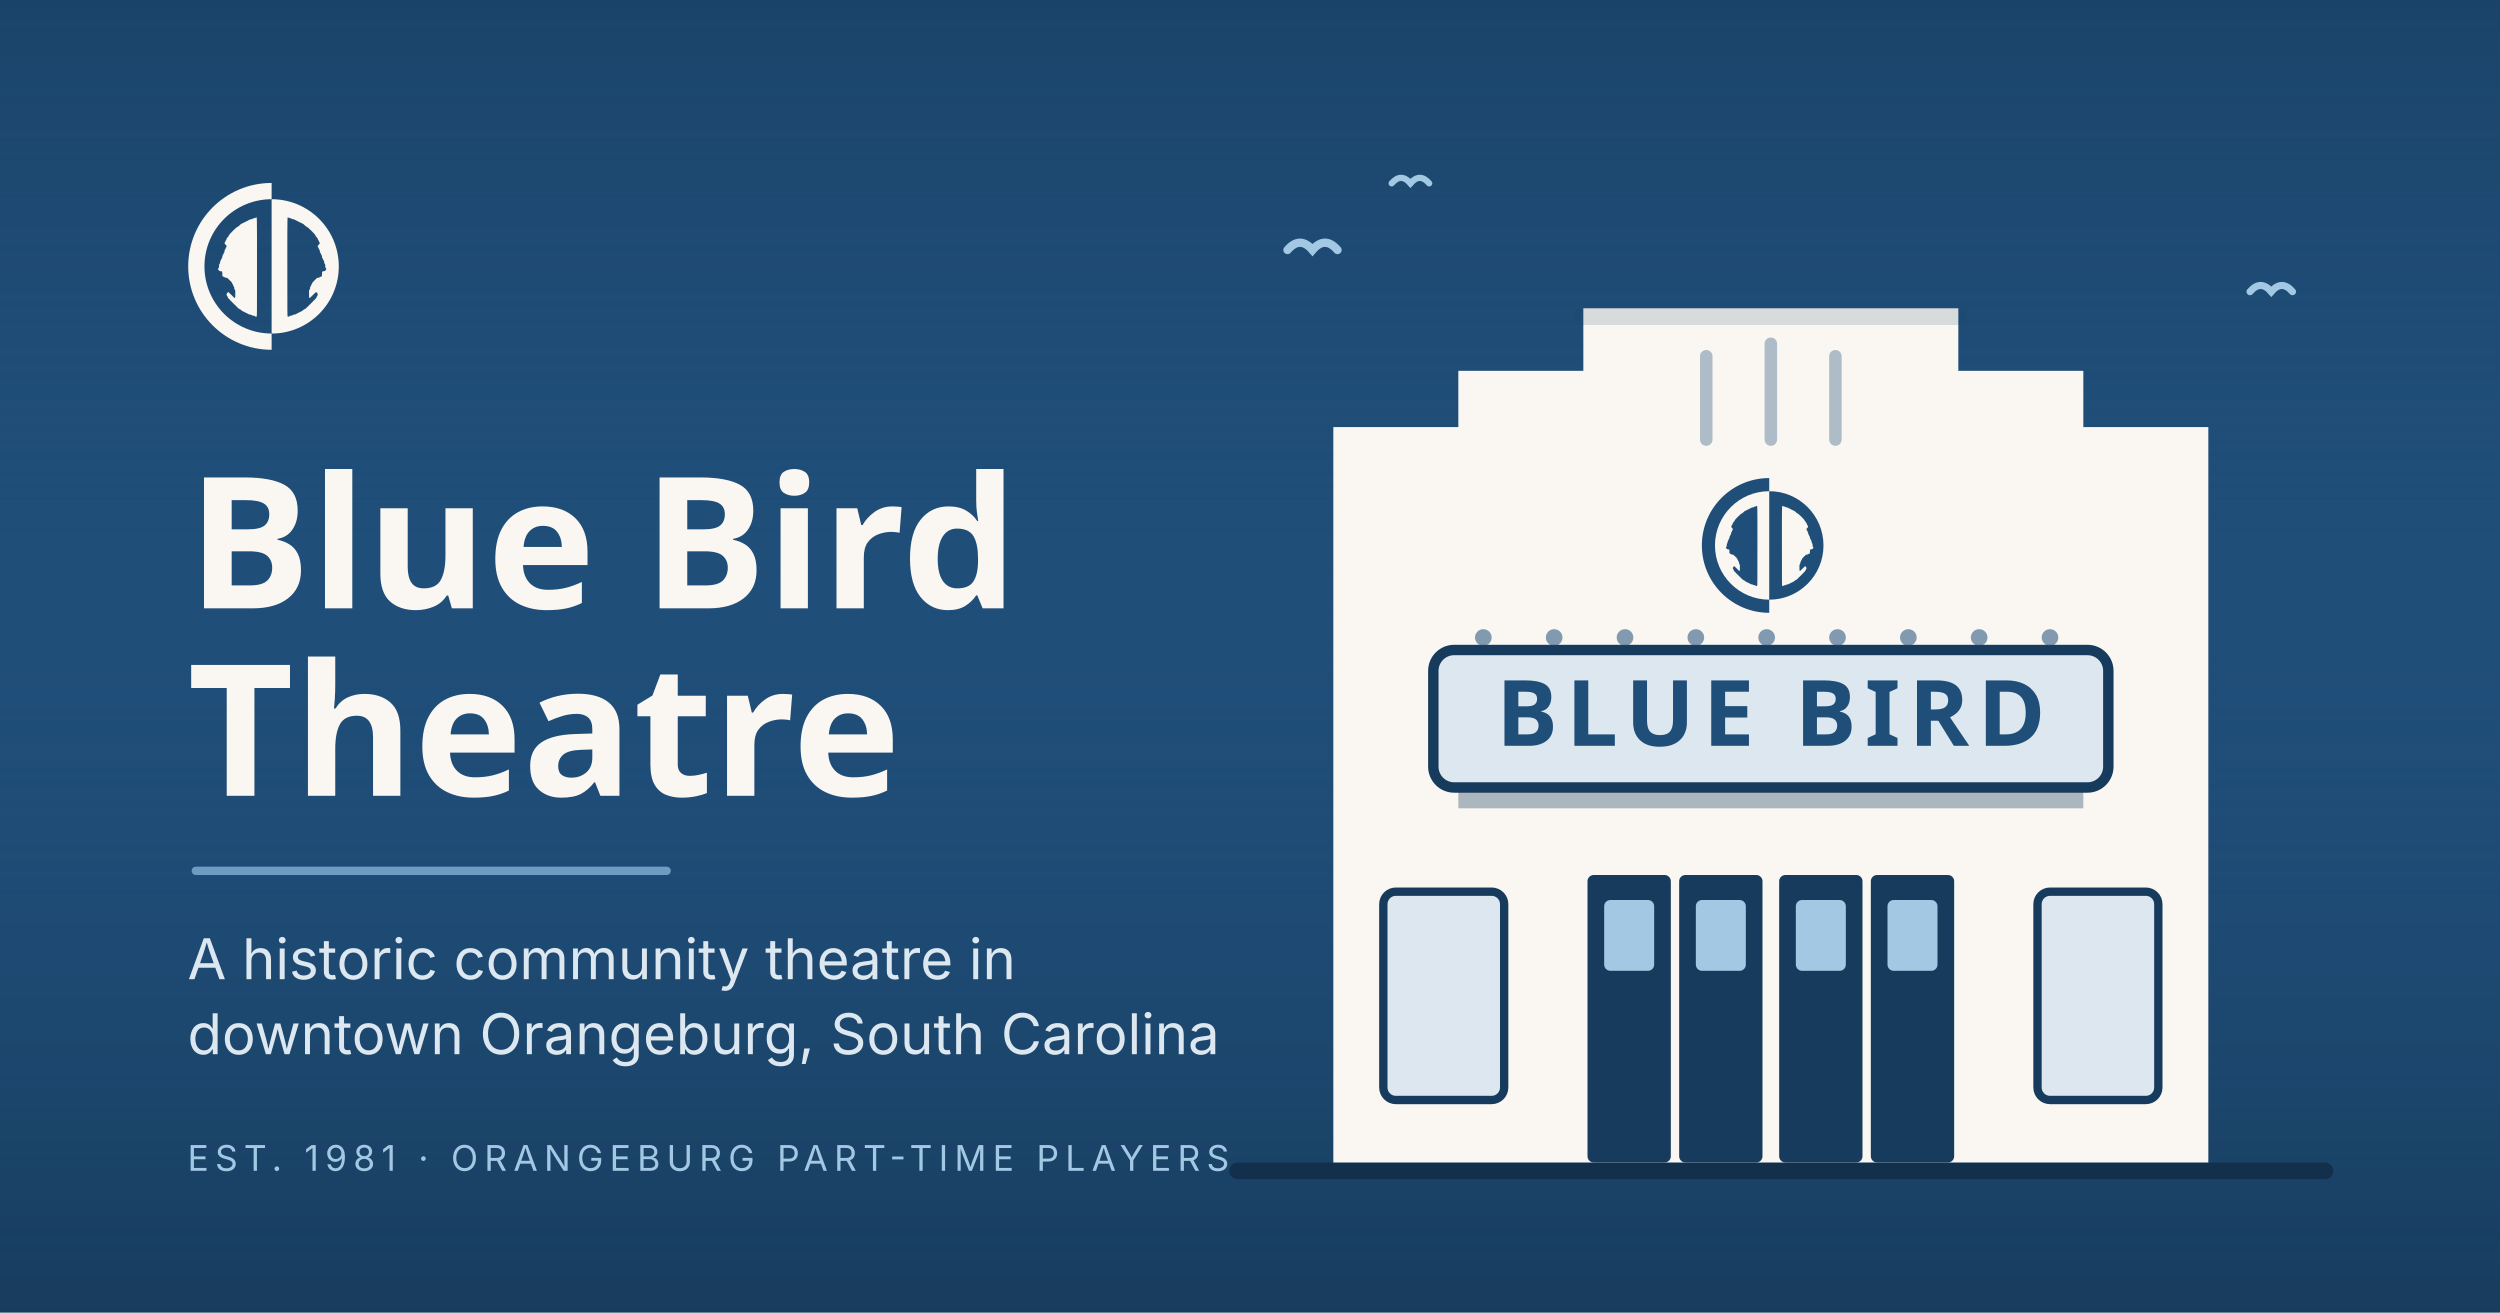
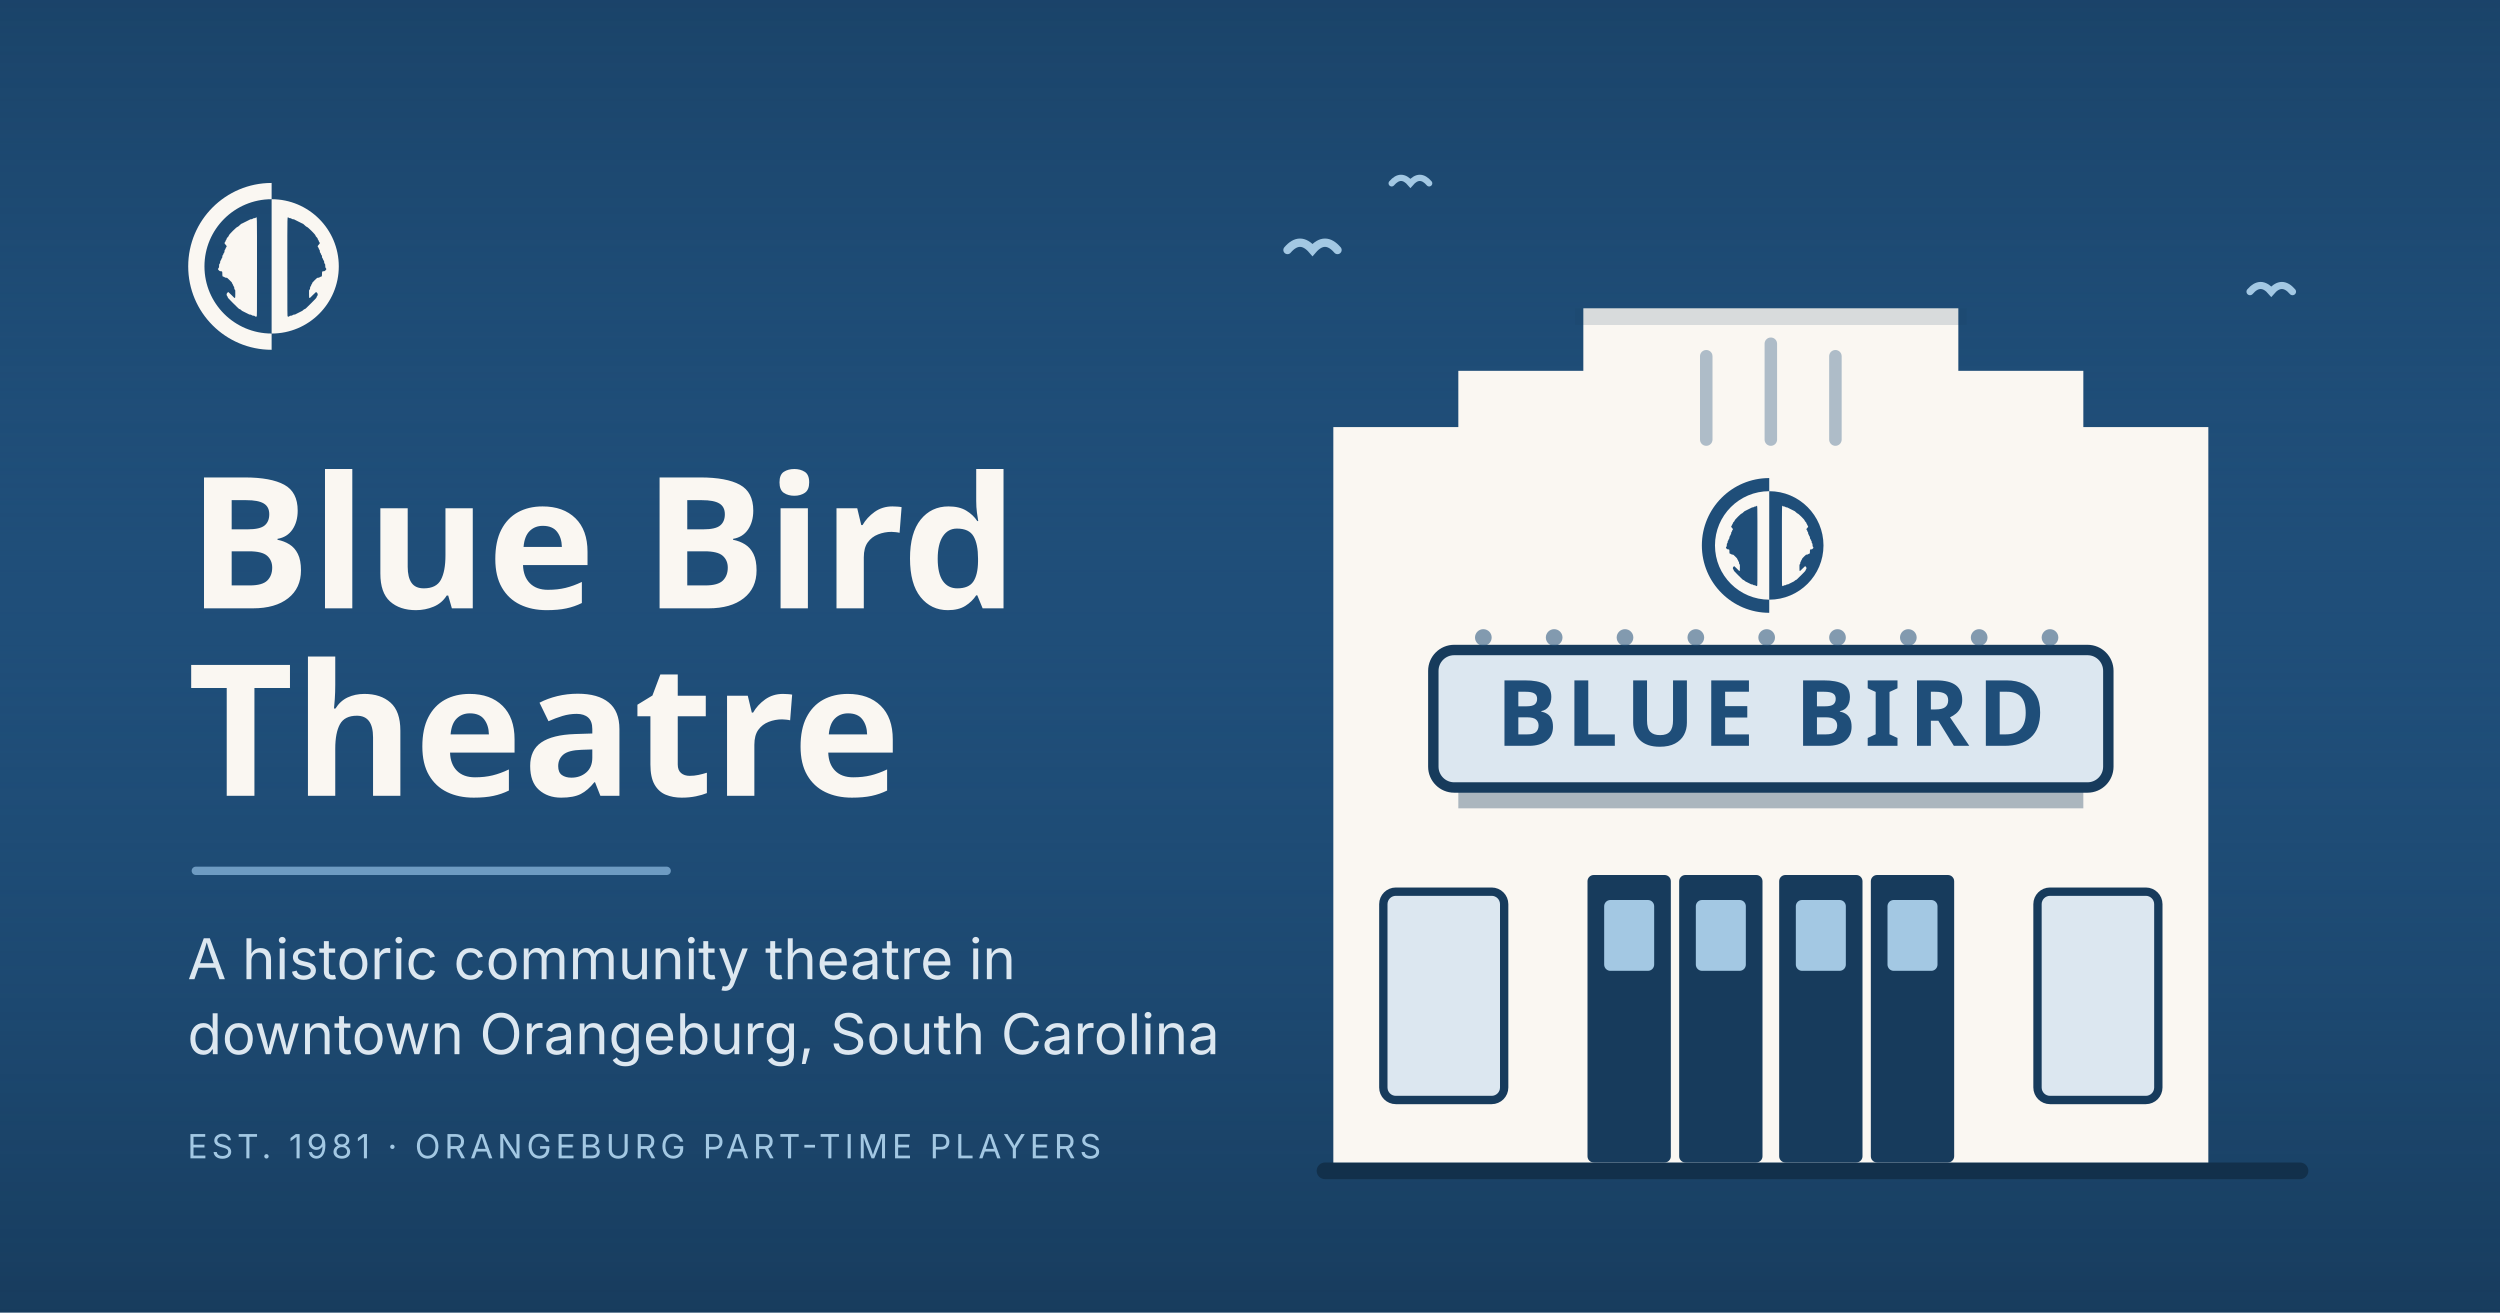
<svg xmlns="http://www.w3.org/2000/svg" width="1200" height="630" viewBox="0 0 1200 630">
  <rect width="1200" height="630" fill="#1F4E79" />
  <rect width="1200" height="630" fill="url(#g)" />
  <defs>
    <linearGradient id="g" x1="0" y1="0" x2="0" y2="1">
      <stop offset="0" stop-color="#173B5C" stop-opacity="0.55" />
      <stop offset="0.45" stop-color="#1F4E79" stop-opacity="0" />
      <stop offset="1" stop-color="#12304B" stop-opacity="0.6" />
    </linearGradient>
  </defs>
  <g transform="translate(88,86) scale(0.52)">
    <path d="M81.5,3.5A77.0,77.0 0 0 0 81.5,157.5L81.5,142.5A62.0,62.0 0 0 1 81.5,18.5ZM67.67,126.67C68.00,126.33 68.00,126.11 68.00,80.94C68.00,30.39 68.11,34.70 66.86,35.56C66.41,35.88 66.02,36.00 65.48,36.00C64.90,36.00 64.57,36.12 64.07,36.50C63.55,36.89 63.25,36.99 62.57,37.00C61.90,37.00 61.59,37.10 61.07,37.50C60.71,37.77 60.26,37.99 60.07,38.00C59.88,38.00 59.43,38.22 59.07,38.50C58.71,38.77 58.26,38.99 58.07,39.00C57.88,39.00 57.43,39.22 57.07,39.50C56.71,39.77 56.26,39.99 56.07,40.00C55.88,40.00 55.43,40.22 55.07,40.50C54.71,40.77 54.26,40.99 54.06,41.00C53.66,41.00 52.94,41.57 51.43,43.04C50.82,43.64 50.31,44.00 50.08,44.00C49.25,44.00 42.00,51.19 42.00,52.01C42.00,52.41 41.78,52.73 41.00,53.51C40.23,54.28 40.00,54.62 40.00,55.00C40.00,55.31 39.81,55.70 39.50,56.06C39.22,56.38 39.00,56.82 39.00,57.06C39.00,57.30 38.78,57.74 38.50,58.06C37.77,58.89 37.85,59.25 39.00,60.48C40.17,61.72 40.26,62.17 39.50,62.97C39.18,63.31 39.00,63.67 39.00,63.99C39.00,64.30 38.82,64.68 38.50,65.03C38.07,65.50 38.00,65.70 38.00,66.53C38.00,67.35 37.93,67.55 37.50,68.03C37.20,68.35 37.00,68.76 37.00,69.03C37.00,69.30 36.80,69.70 36.50,70.03C36.07,70.50 36.00,70.70 36.00,71.53C36.00,72.35 35.93,72.55 35.50,73.03C35.20,73.35 35.00,73.76 35.00,74.03C35.00,74.30 34.80,74.70 34.50,75.03C34.07,75.50 34.00,75.70 34.00,76.53C34.00,77.35 33.93,77.55 33.50,78.03C33.02,78.55 33.00,78.65 33.00,80.03C33.00,81.41 32.97,81.52 32.50,82.06C31.78,82.88 31.85,83.31 32.83,84.23C33.59,84.94 33.72,85.00 34.52,85.00C35.90,85.00 36.00,85.17 36.00,87.52C36.00,89.63 36.16,89.99 37.08,90.00C37.26,90.01 37.71,90.23 38.07,90.50C38.60,90.91 38.89,91.00 39.60,91.00C40.47,91.00 40.47,91.00 42.73,93.24C44.53,95.01 45.00,95.57 45.00,95.92C45.00,96.18 45.21,96.61 45.50,96.94C45.80,97.28 46.00,97.70 46.00,97.97C46.00,98.24 46.20,98.64 46.50,98.97C46.93,99.45 47.00,99.65 47.00,100.47C47.00,101.30 47.07,101.50 47.50,101.98C48.01,102.53 48.01,102.53 47.96,106.04C47.90,110.76 48.12,110.70 44.53,107.04C42.99,105.46 41.63,104.17 41.51,104.17C41.39,104.17 41.00,104.46 40.65,104.81C39.76,105.70 39.70,107.09 40.50,107.97C40.82,108.32 41.00,108.70 41.00,109.01C41.00,109.42 41.69,110.19 45.70,114.21C50.98,119.49 51.54,120.00 52.08,120.00C52.28,120.00 52.63,120.18 52.85,120.40C53.76,121.30 54.72,122.00 55.06,122.00C55.26,122.01 55.71,122.23 56.07,122.50C56.43,122.78 56.88,123.00 57.07,123.00C57.26,123.01 57.71,123.23 58.07,123.50C58.43,123.78 58.88,124.00 59.07,124.00C59.26,124.01 59.71,124.23 60.07,124.50C60.59,124.90 60.90,125.00 61.57,125.00C62.25,125.01 62.55,125.11 63.07,125.50C63.60,125.91 63.89,126.00 64.59,126.00C65.30,126.00 65.57,126.09 66.08,126.50C66.82,127.09 67.21,127.13 67.67,126.67Z" fill="#FAF7F2" />
    <path d="M81.5,18.5A62.0,62.0 0 0 1 81.5,142.5ZM97.92,126.50C98.43,126.09 98.70,126.00 99.41,126.00C100.11,126.00 100.40,125.91 100.93,125.50C101.45,125.11 101.75,125.01 102.43,125.00C103.10,125.00 103.41,124.90 103.93,124.50C104.29,124.23 104.74,124.01 104.93,124.00C105.12,124.00 105.57,123.78 105.93,123.50C106.29,123.23 106.74,123.01 106.93,123.00C107.12,123.00 107.57,122.78 107.93,122.50C108.29,122.23 108.74,122.01 108.94,122.00C109.28,122.00 110.24,121.30 111.15,120.40C111.37,120.18 111.72,120.00 111.92,120.00C112.46,120.00 113.02,119.49 118.30,114.21C122.31,110.19 123.00,109.42 123.00,109.01C123.00,108.70 123.18,108.32 123.50,107.97C124.30,107.09 124.24,105.70 123.35,104.81C123.00,104.46 122.61,104.17 122.49,104.17C122.37,104.17 121.01,105.46 119.47,107.04C115.88,110.70 116.10,110.76 116.04,106.04C115.99,102.53 115.99,102.53 116.50,101.98C116.93,101.50 117.00,101.30 117.00,100.47C117.00,99.65 117.07,99.45 117.50,98.97C117.80,98.64 118.00,98.24 118.00,97.97C118.00,97.70 118.20,97.28 118.50,96.94C118.79,96.61 119.00,96.18 119.00,95.92C119.00,95.57 119.47,95.01 121.27,93.24C123.53,91.00 123.53,91.00 124.40,91.00C125.11,91.00 125.40,90.91 125.93,90.50C126.29,90.23 126.74,90.01 126.92,90.00C127.84,89.99 128.00,89.63 128.00,87.55C128.00,85.18 128.10,85.00 129.45,85.00C130.29,85.00 130.40,84.95 131.17,84.23C132.15,83.31 132.22,82.88 131.50,82.06C131.03,81.52 131.00,81.41 131.00,80.03C131.00,78.65 130.98,78.55 130.50,78.03C130.07,77.55 130.00,77.35 130.00,76.53C130.00,75.70 129.93,75.50 129.50,75.03C129.20,74.70 129.00,74.30 129.00,74.03C129.00,73.76 128.80,73.35 128.50,73.03C128.07,72.55 128.00,72.35 128.00,71.53C128.00,70.70 127.93,70.50 127.50,70.03C127.20,69.70 127.00,69.30 127.00,69.03C127.00,68.76 126.80,68.35 126.50,68.03C126.07,67.55 126.00,67.35 126.00,66.53C126.00,65.70 125.93,65.50 125.50,65.03C125.18,64.68 125.00,64.30 125.00,63.99C125.00,63.67 124.82,63.31 124.50,62.97C123.74,62.17 123.83,61.72 125.00,60.48C126.15,59.25 126.23,58.89 125.50,58.06C125.22,57.74 125.00,57.30 125.00,57.06C125.00,56.82 124.78,56.38 124.50,56.06C124.19,55.70 124.00,55.31 124.00,55.00C124.00,54.62 123.77,54.28 123.00,53.51C122.22,52.73 122.00,52.41 122.00,52.01C122.00,51.19 114.75,44.00 113.92,44.00C113.69,44.00 113.18,43.64 112.57,43.04C111.06,41.57 110.34,41.00 109.94,41.00C109.74,40.99 109.29,40.77 108.93,40.50C108.57,40.22 108.12,40.00 107.93,40.00C107.74,39.99 107.29,39.77 106.93,39.50C106.57,39.22 106.12,39.00 105.93,39.00C105.74,38.99 105.29,38.77 104.93,38.50C104.57,38.22 104.12,38.00 103.93,38.00C103.74,37.99 103.29,37.77 102.93,37.50C102.41,37.10 102.10,37.00 101.43,37.00C100.75,36.99 100.45,36.89 99.93,36.50C99.43,36.12 99.10,36.00 98.52,36.00C97.98,36.00 97.59,35.88 97.14,35.56C95.89,34.70 96.00,30.39 96.00,80.94C96.00,126.11 96.00,126.33 96.33,126.67C96.79,127.13 97.18,127.09 97.92,126.50Z" fill="#FAF7F2" fill-rule="evenodd" />
  </g>
  <text x="90" y="292" font-family="Fraunces" font-weight="700" font-size="88" fill="#FAF7F2">Blue Bird</text>
  <text x="90" y="382" font-family="Fraunces" font-weight="700" font-size="88" fill="#FAF7F2">Theatre</text>
  <rect x="92" y="416" width="230" height="4" rx="2" fill="#6E9BC2" />
  <text x="90" y="470" font-family="Inter" font-size="27" fill="#DCE7F0">A historic community theatre in</text>
  <text x="90" y="506" font-family="Inter" font-size="27" fill="#DCE7F0">downtown Orangeburg, South Carolina</text>
-   <text x="90" y="562" font-family="Inter" font-size="17" letter-spacing="3" fill="#A3C8E3">EST. 1981 · ORANGEBURG PART-TIME PLAYERS</text>
+   <text x="90" y="556" font-family="Inter" font-size="16" letter-spacing="2" fill="#A3C8E3">EST. 1981 · ORANGEBURG PART-TIME PLAYERS</text>
  <g>
-     <rect x="590" y="558" width="530" height="8" rx="4" fill="#12304B" />
+     <rect x="632" y="558" width="476" height="8" rx="4" fill="#12304B" />
    <path d="M640,558 L640,205 L700,205 L700,178 L760,178 L760,148 L940,148 L940,178 L1000,178 L1000,205 L1060,205 L1060,558 Z" fill="#FAF7F2" />
    <rect x="756" y="148" width="188" height="8" fill="#173B5C" opacity="0.15" />
    <rect x="816" y="168" width="6" height="46" rx="3" fill="#1F4E79" opacity="0.35" />
    <rect x="847" y="162" width="6" height="52" rx="3" fill="#1F4E79" opacity="0.35" />
    <rect x="878" y="168" width="6" height="46" rx="3" fill="#1F4E79" opacity="0.35" />
    <g transform="translate(815,228) scale(0.42)">
      <path d="M81.5,3.5A77.0,77.0 0 0 0 81.5,157.5L81.5,142.5A62.0,62.0 0 0 1 81.5,18.5ZM67.67,126.67C68.00,126.33 68.00,126.11 68.00,80.94C68.00,30.39 68.11,34.70 66.86,35.56C66.41,35.88 66.02,36.00 65.48,36.00C64.90,36.00 64.57,36.12 64.07,36.50C63.55,36.89 63.25,36.99 62.57,37.00C61.90,37.00 61.59,37.10 61.07,37.50C60.71,37.77 60.26,37.99 60.07,38.00C59.88,38.00 59.43,38.22 59.07,38.50C58.71,38.77 58.26,38.99 58.07,39.00C57.88,39.00 57.43,39.22 57.07,39.50C56.71,39.77 56.26,39.99 56.07,40.00C55.88,40.00 55.43,40.22 55.07,40.50C54.71,40.77 54.26,40.99 54.06,41.00C53.66,41.00 52.94,41.57 51.43,43.04C50.82,43.64 50.31,44.00 50.08,44.00C49.25,44.00 42.00,51.19 42.00,52.01C42.00,52.41 41.78,52.73 41.00,53.51C40.23,54.28 40.00,54.62 40.00,55.00C40.00,55.31 39.81,55.70 39.50,56.06C39.22,56.38 39.00,56.82 39.00,57.06C39.00,57.30 38.78,57.74 38.50,58.06C37.77,58.89 37.85,59.25 39.00,60.48C40.17,61.72 40.26,62.17 39.50,62.97C39.18,63.31 39.00,63.67 39.00,63.99C39.00,64.30 38.82,64.68 38.50,65.03C38.07,65.50 38.00,65.70 38.00,66.53C38.00,67.35 37.93,67.55 37.50,68.03C37.20,68.35 37.00,68.76 37.00,69.03C37.00,69.30 36.80,69.70 36.50,70.03C36.07,70.50 36.00,70.70 36.00,71.53C36.00,72.35 35.93,72.55 35.50,73.03C35.20,73.35 35.00,73.76 35.00,74.03C35.00,74.30 34.80,74.70 34.50,75.03C34.07,75.50 34.00,75.70 34.00,76.53C34.00,77.35 33.93,77.55 33.50,78.03C33.02,78.55 33.00,78.65 33.00,80.03C33.00,81.41 32.97,81.52 32.50,82.06C31.78,82.88 31.85,83.31 32.83,84.23C33.59,84.94 33.72,85.00 34.52,85.00C35.90,85.00 36.00,85.17 36.00,87.52C36.00,89.63 36.16,89.99 37.08,90.00C37.26,90.01 37.71,90.23 38.07,90.50C38.60,90.91 38.89,91.00 39.60,91.00C40.47,91.00 40.47,91.00 42.73,93.24C44.53,95.01 45.00,95.57 45.00,95.92C45.00,96.18 45.21,96.61 45.50,96.94C45.80,97.28 46.00,97.70 46.00,97.97C46.00,98.24 46.20,98.64 46.50,98.97C46.93,99.45 47.00,99.65 47.00,100.47C47.00,101.30 47.07,101.50 47.50,101.98C48.01,102.53 48.01,102.53 47.96,106.04C47.90,110.76 48.12,110.70 44.53,107.04C42.99,105.46 41.63,104.17 41.51,104.17C41.39,104.17 41.00,104.46 40.65,104.81C39.76,105.70 39.70,107.09 40.50,107.97C40.82,108.32 41.00,108.70 41.00,109.01C41.00,109.42 41.69,110.19 45.70,114.21C50.98,119.49 51.54,120.00 52.08,120.00C52.28,120.00 52.63,120.18 52.85,120.40C53.76,121.30 54.72,122.00 55.06,122.00C55.26,122.01 55.71,122.23 56.07,122.50C56.43,122.78 56.88,123.00 57.07,123.00C57.26,123.01 57.71,123.23 58.07,123.50C58.43,123.78 58.88,124.00 59.07,124.00C59.26,124.01 59.71,124.23 60.07,124.50C60.59,124.90 60.90,125.00 61.57,125.00C62.25,125.01 62.55,125.11 63.07,125.50C63.60,125.91 63.89,126.00 64.59,126.00C65.30,126.00 65.57,126.09 66.08,126.50C66.82,127.09 67.21,127.13 67.67,126.67Z" fill="#1F4E79" />
      <path d="M81.5,18.5A62.0,62.0 0 0 1 81.5,142.5ZM97.92,126.50C98.43,126.09 98.70,126.00 99.41,126.00C100.11,126.00 100.40,125.91 100.93,125.50C101.45,125.11 101.75,125.01 102.43,125.00C103.10,125.00 103.41,124.90 103.93,124.50C104.29,124.23 104.74,124.01 104.93,124.00C105.12,124.00 105.57,123.78 105.93,123.50C106.29,123.23 106.74,123.01 106.93,123.00C107.12,123.00 107.57,122.78 107.93,122.50C108.29,122.23 108.74,122.01 108.94,122.00C109.28,122.00 110.24,121.30 111.15,120.40C111.37,120.18 111.72,120.00 111.92,120.00C112.46,120.00 113.02,119.49 118.30,114.21C122.31,110.19 123.00,109.42 123.00,109.01C123.00,108.70 123.18,108.32 123.50,107.97C124.30,107.09 124.24,105.70 123.35,104.81C123.00,104.46 122.61,104.17 122.49,104.17C122.37,104.17 121.01,105.46 119.47,107.04C115.88,110.70 116.10,110.76 116.04,106.04C115.99,102.53 115.99,102.53 116.50,101.98C116.93,101.50 117.00,101.30 117.00,100.47C117.00,99.65 117.07,99.45 117.50,98.97C117.80,98.64 118.00,98.24 118.00,97.97C118.00,97.70 118.20,97.28 118.50,96.94C118.79,96.61 119.00,96.18 119.00,95.92C119.00,95.57 119.47,95.01 121.27,93.24C123.53,91.00 123.53,91.00 124.40,91.00C125.11,91.00 125.40,90.91 125.93,90.50C126.29,90.23 126.74,90.01 126.92,90.00C127.84,89.99 128.00,89.63 128.00,87.55C128.00,85.18 128.10,85.00 129.45,85.00C130.29,85.00 130.40,84.95 131.17,84.23C132.15,83.31 132.22,82.88 131.50,82.06C131.03,81.52 131.00,81.41 131.00,80.03C131.00,78.65 130.98,78.55 130.50,78.03C130.07,77.55 130.00,77.35 130.00,76.53C130.00,75.70 129.93,75.50 129.50,75.03C129.20,74.70 129.00,74.30 129.00,74.03C129.00,73.76 128.80,73.35 128.50,73.03C128.07,72.55 128.00,72.35 128.00,71.53C128.00,70.70 127.93,70.50 127.50,70.03C127.20,69.70 127.00,69.30 127.00,69.03C127.00,68.76 126.80,68.35 126.50,68.03C126.07,67.55 126.00,67.35 126.00,66.53C126.00,65.70 125.93,65.50 125.50,65.03C125.18,64.68 125.00,64.30 125.00,63.99C125.00,63.67 124.82,63.31 124.50,62.97C123.74,62.17 123.83,61.72 125.00,60.48C126.15,59.25 126.23,58.89 125.50,58.06C125.22,57.74 125.00,57.30 125.00,57.06C125.00,56.82 124.78,56.38 124.50,56.06C124.19,55.70 124.00,55.31 124.00,55.00C124.00,54.62 123.77,54.28 123.00,53.51C122.22,52.73 122.00,52.41 122.00,52.01C122.00,51.19 114.75,44.00 113.92,44.00C113.69,44.00 113.18,43.64 112.57,43.04C111.06,41.57 110.34,41.00 109.94,41.00C109.74,40.99 109.29,40.77 108.93,40.50C108.57,40.22 108.12,40.00 107.93,40.00C107.74,39.99 107.29,39.77 106.93,39.50C106.57,39.22 106.12,39.00 105.93,39.00C105.74,38.99 105.29,38.77 104.93,38.50C104.57,38.22 104.12,38.00 103.93,38.00C103.74,37.99 103.29,37.77 102.93,37.50C102.41,37.10 102.10,37.00 101.43,37.00C100.75,36.99 100.45,36.89 99.93,36.50C99.43,36.12 99.10,36.00 98.52,36.00C97.98,36.00 97.59,35.88 97.14,35.56C95.89,34.70 96.00,30.39 96.00,80.94C96.00,126.11 96.00,126.33 96.33,126.67C96.79,127.13 97.18,127.09 97.92,126.50Z" fill="#1F4E79" fill-rule="evenodd" />
    </g>
    <rect x="688" y="312" width="324" height="66" rx="10" fill="#DCE7F0" stroke="#173B5C" stroke-width="5" />
    <text x="850" y="358" text-anchor="middle" font-family="Fraunces" font-weight="700" font-size="44" letter-spacing="4" fill="#1F4E79">BLUE BIRD</text>
    <rect x="700" y="378" width="300" height="10" fill="#173B5C" opacity="0.35" />
    <g fill="#1F4E79" opacity="0.55">
      <circle cx="712" cy="306" r="4" />
      <circle cx="746" cy="306" r="4" />
      <circle cx="780" cy="306" r="4" />
      <circle cx="814" cy="306" r="4" />
      <circle cx="848" cy="306" r="4" />
      <circle cx="882" cy="306" r="4" />
      <circle cx="916" cy="306" r="4" />
      <circle cx="950" cy="306" r="4" />
      <circle cx="984" cy="306" r="4" />
    </g>
    <rect x="664" y="428" width="58" height="100" rx="6" fill="#DCE7F0" stroke="#173B5C" stroke-width="4" />
    <rect x="978" y="428" width="58" height="100" rx="6" fill="#DCE7F0" stroke="#173B5C" stroke-width="4" />
    <g fill="#173B5C">
      <rect x="762" y="420" width="40" height="138" rx="3" />
      <rect x="806" y="420" width="40" height="138" rx="3" />
      <rect x="854" y="420" width="40" height="138" rx="3" />
      <rect x="898" y="420" width="40" height="138" rx="3" />
    </g>
    <g fill="#A3C8E3">
      <rect x="770" y="432" width="24" height="34" rx="3" />
      <rect x="814" y="432" width="24" height="34" rx="3" />
      <rect x="862" y="432" width="24" height="34" rx="3" />
      <rect x="906" y="432" width="24" height="34" rx="3" />
    </g>
    <g stroke="#A3C8E3" stroke-width="4" fill="none" stroke-linecap="round">
      <path d="M0,0 Q6,-7 12,0 Q18,-7 24,0" transform="translate(618,120)" />
      <path d="M0,0 Q6,-7 12,0 Q18,-7 24,0" transform="translate(668,88) scale(0.75)" />
      <path d="M0,0 Q6,-7 12,0 Q18,-7 24,0" transform="translate(1080,140) scale(0.85)" />
    </g>
  </g>
</svg>
